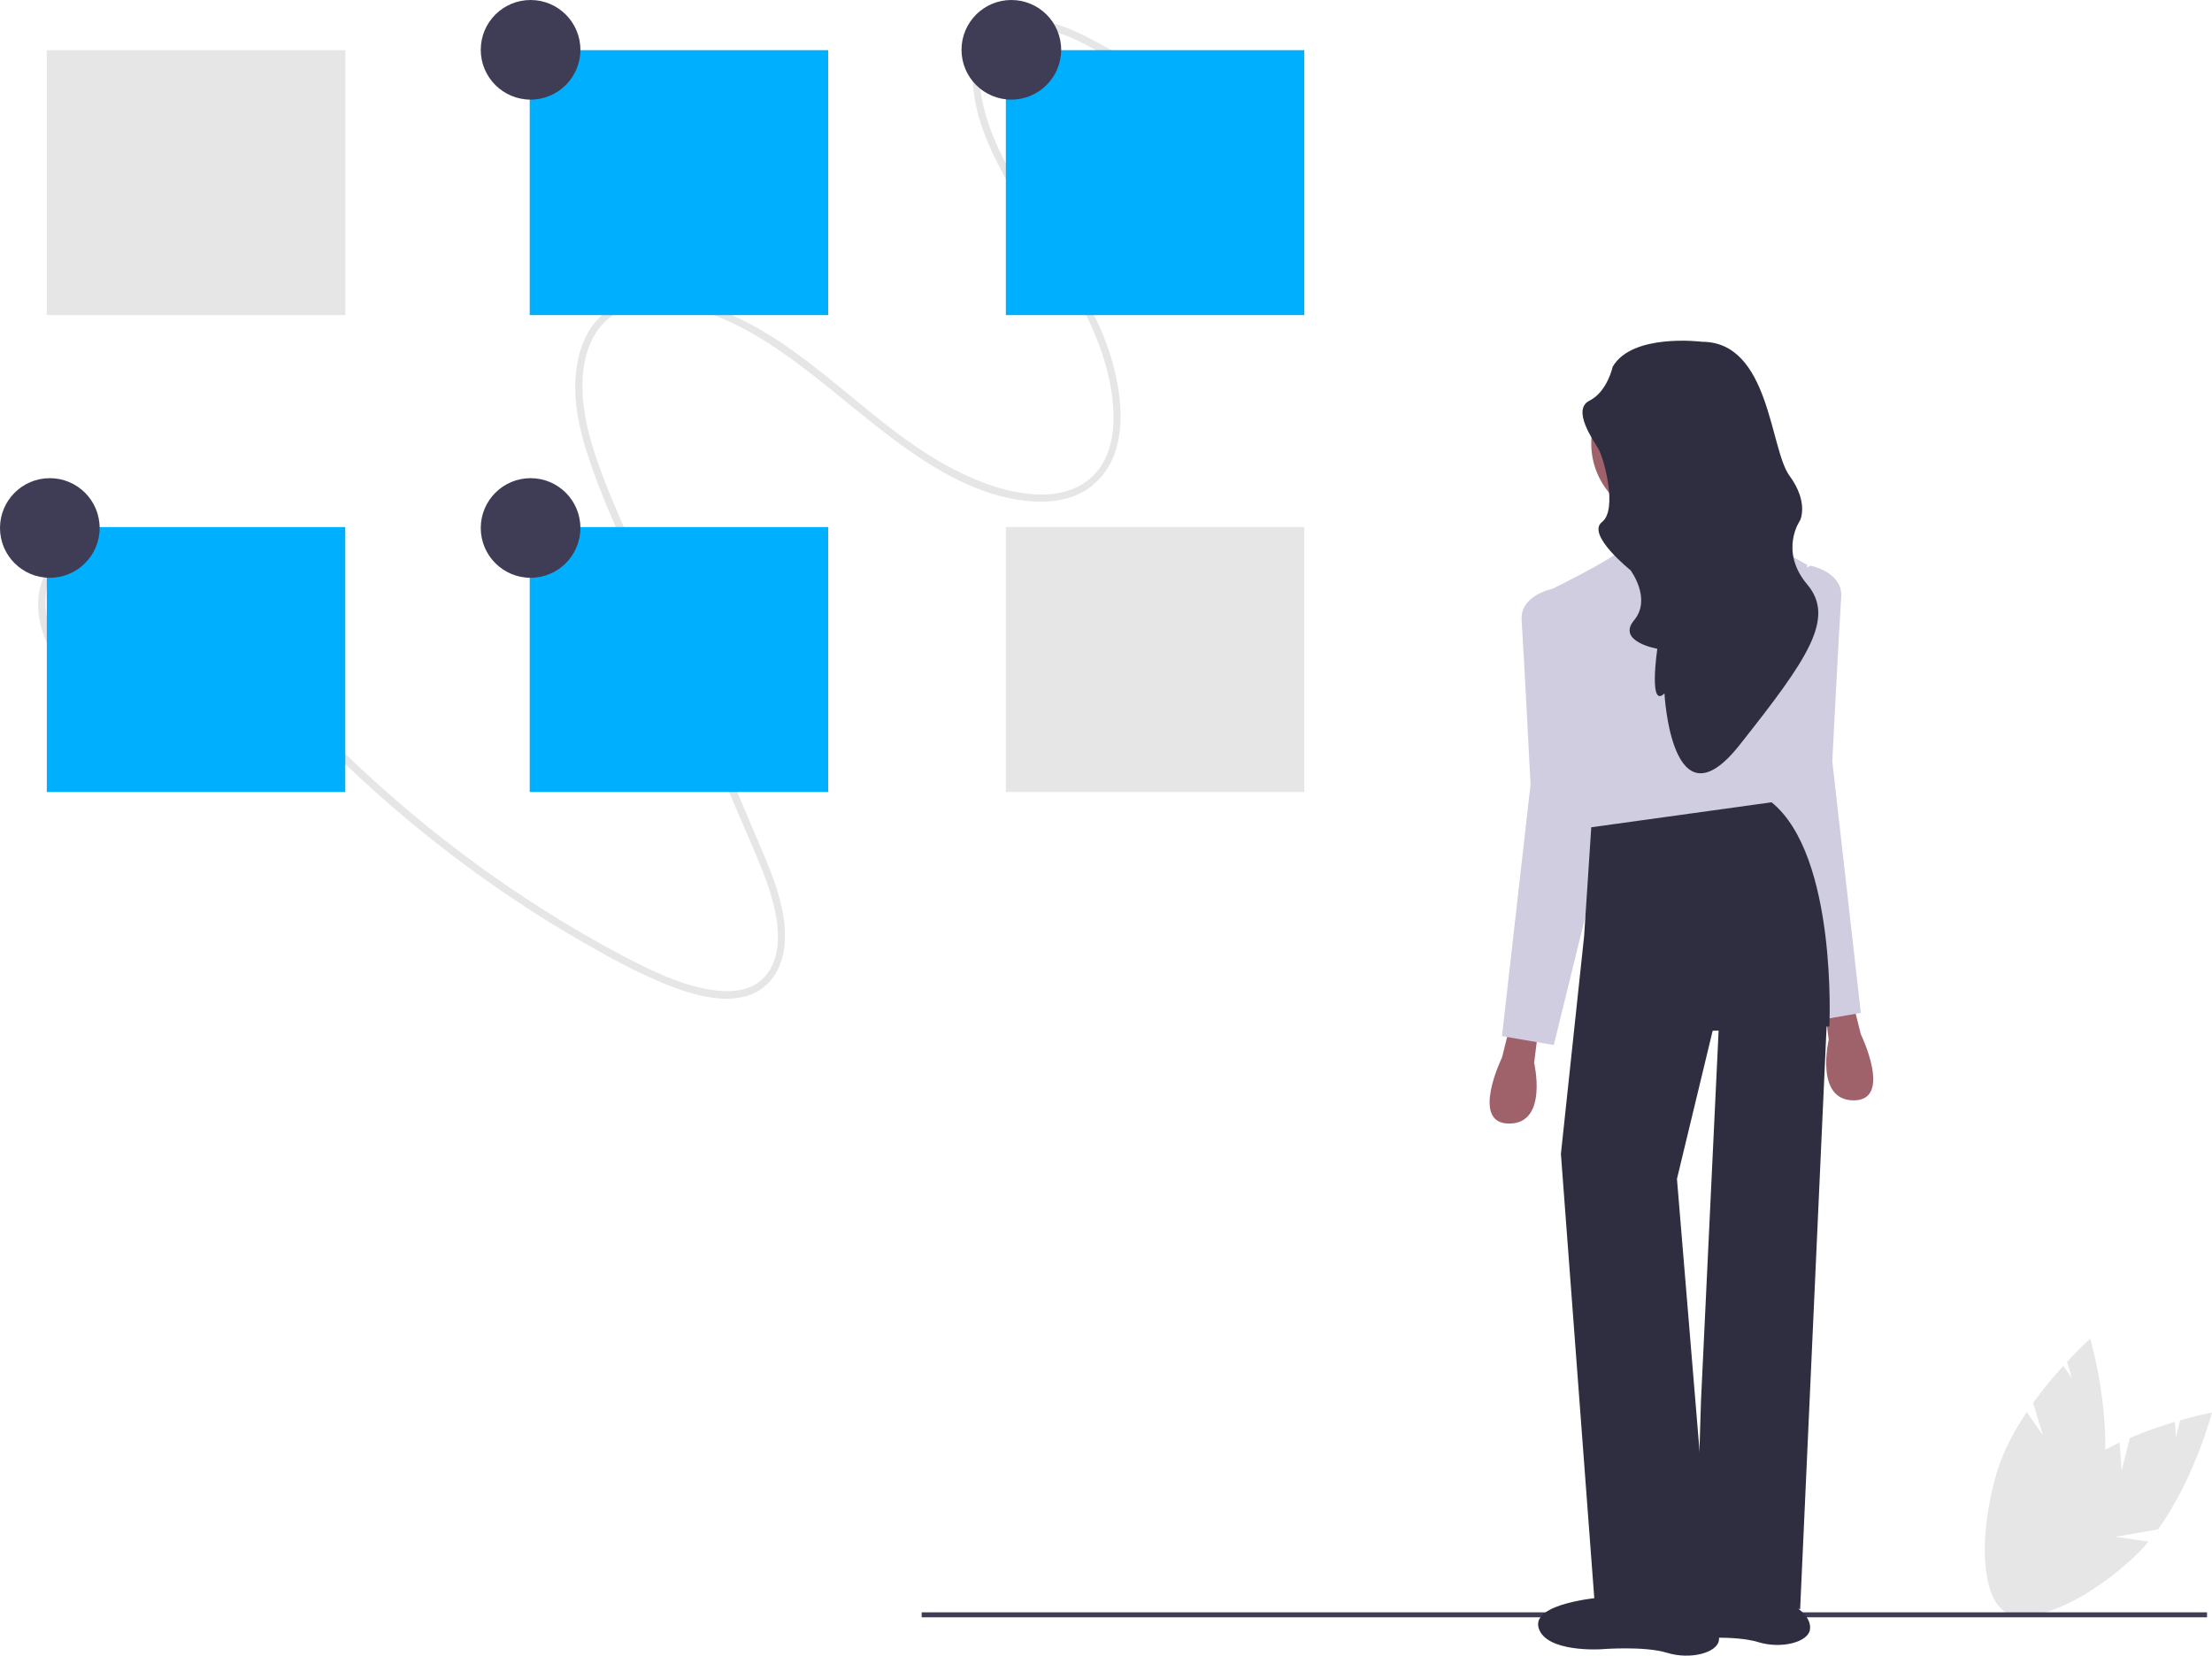
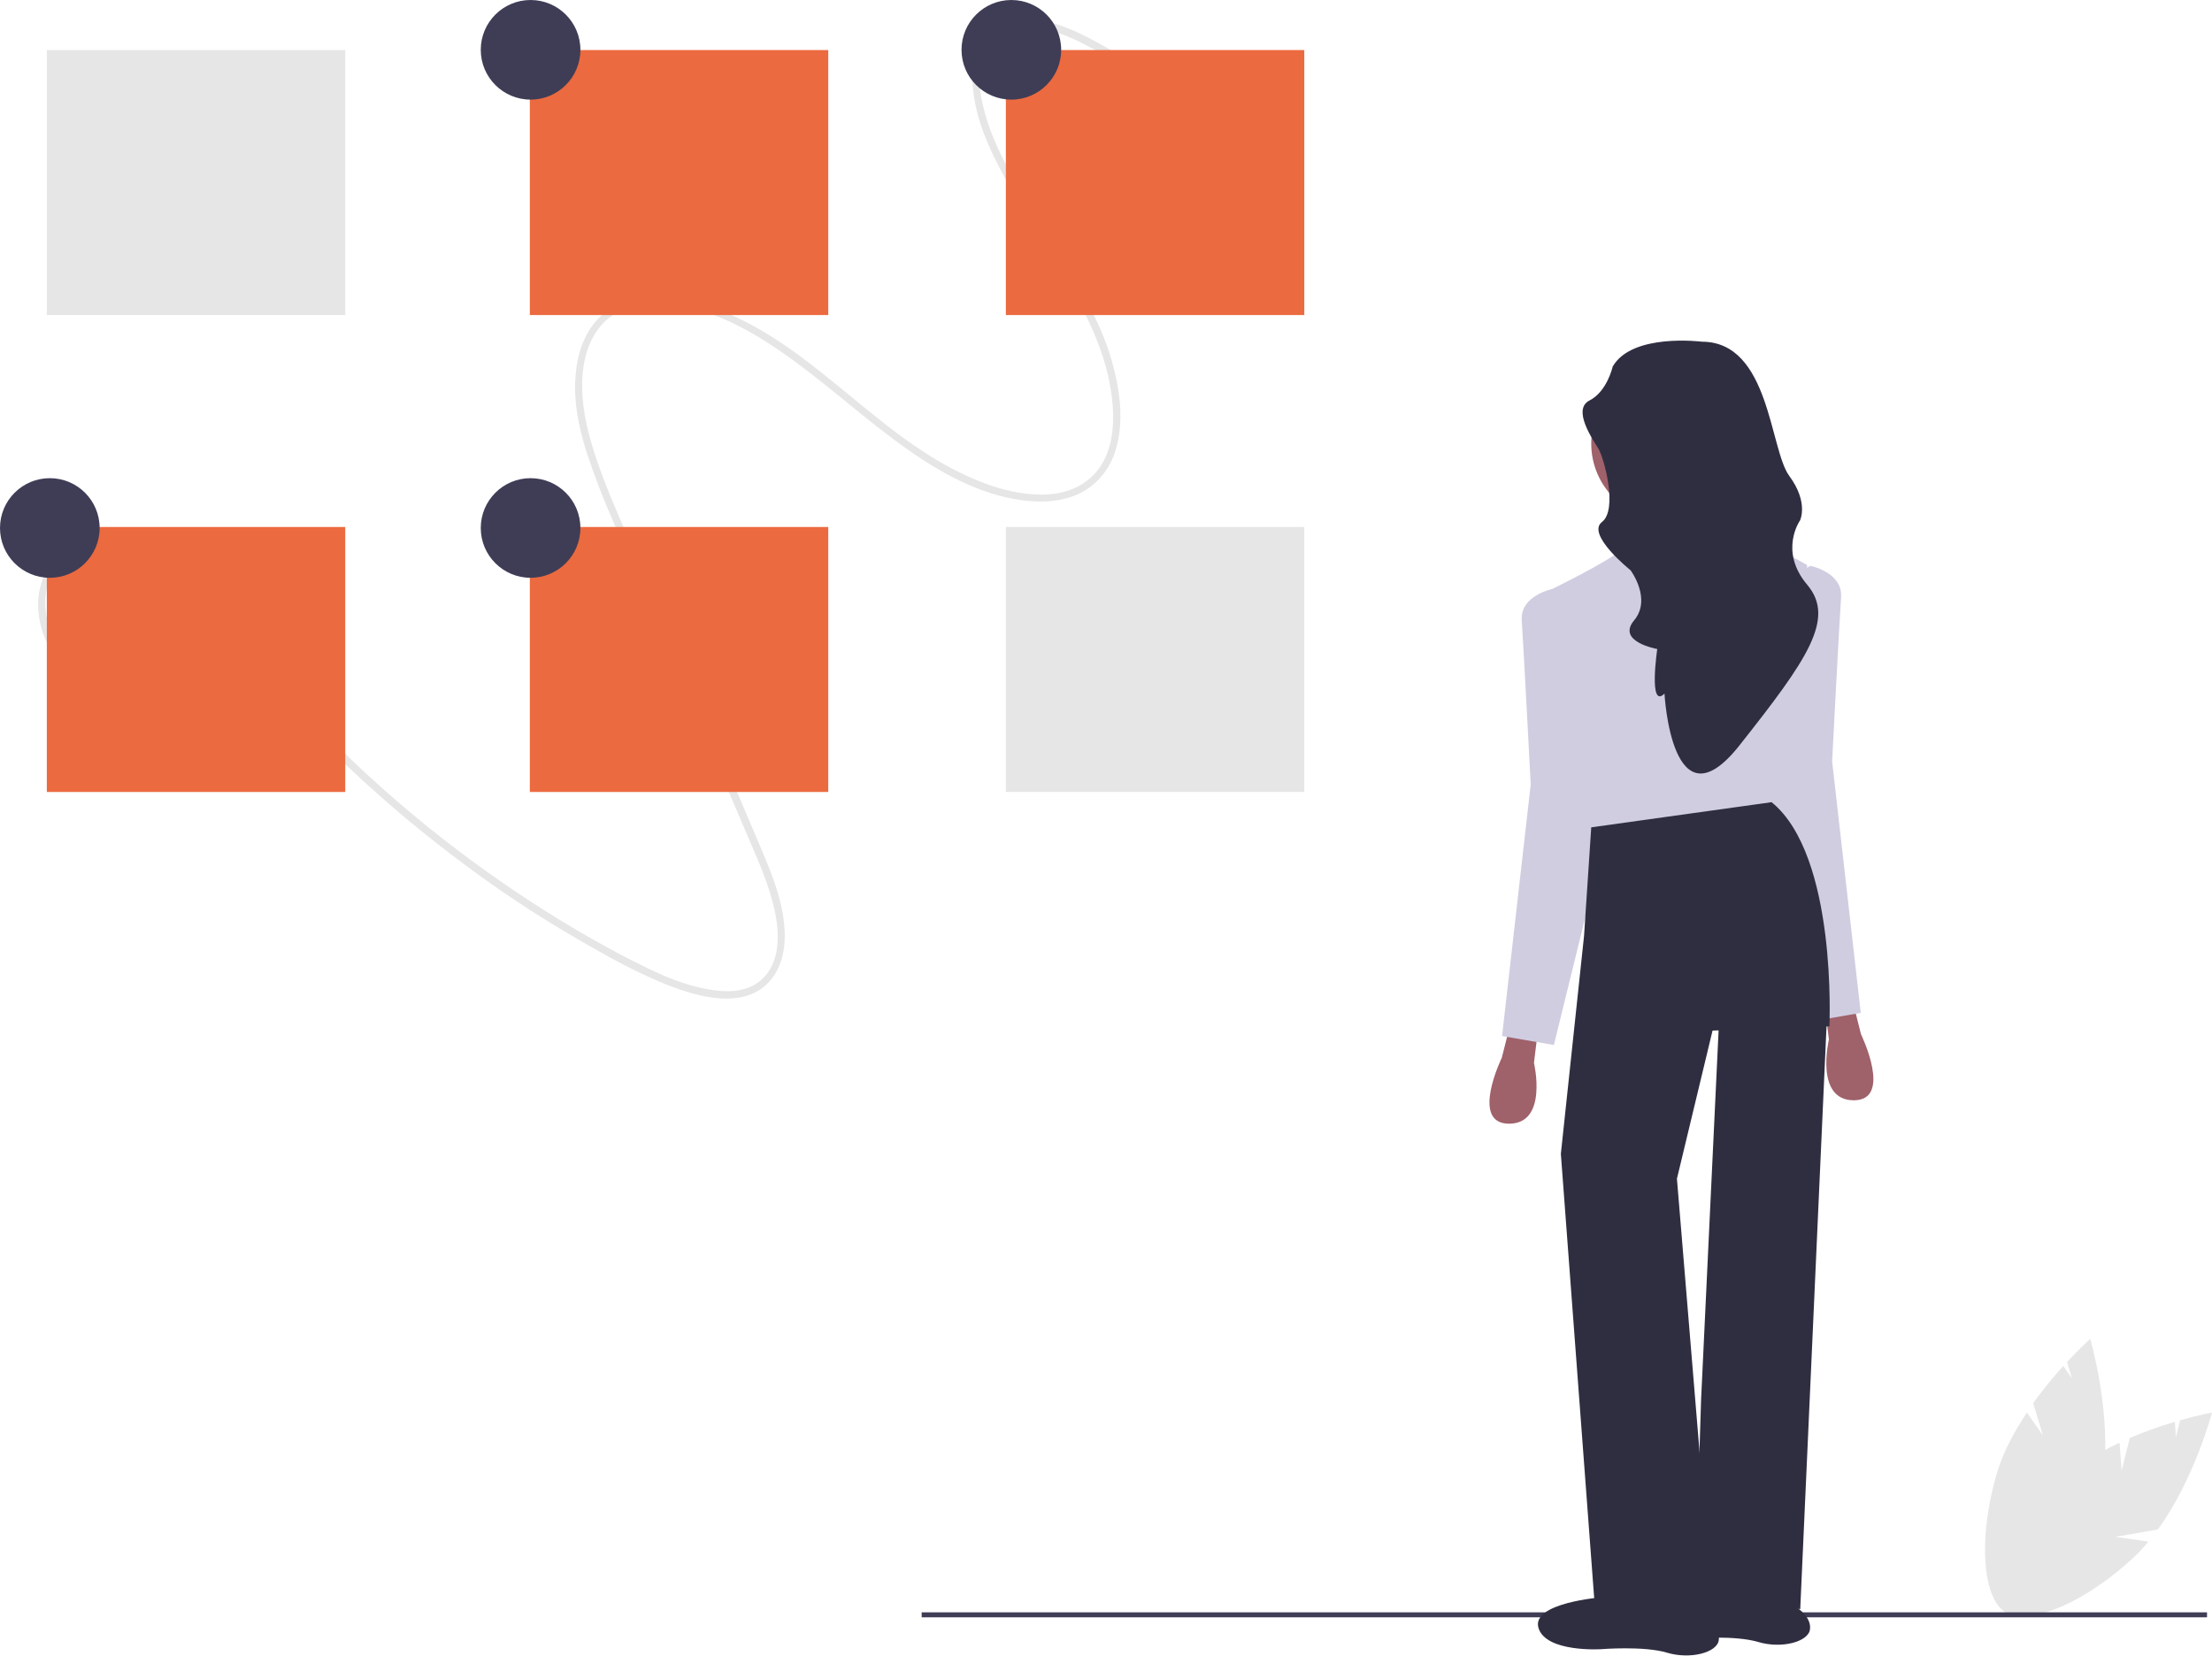
- <svg xmlns="http://www.w3.org/2000/svg" id="b511d523-d0bd-4630-9f8f-4ef2adb48046" data-name="Layer 1" width="888" height="664.795" viewBox="0 0 888 664.795">
-   <path d="M1007.716,708.095l3.323-13.106a170.183,170.183,0,0,1,18.055-6.478l.42,6.091,1.701-6.71c7.609-2.173,12.785-3.13,12.785-3.13s-6.992,26.589-21.657,46.916L1005.254,734.68l13.275,1.914a68.851,68.851,0,0,1-5.938,6.293c-21.334,19.802-45.096,28.888-53.074,20.293s2.849-31.616,24.183-51.418c6.614-6.139,14.922-11.065,23.239-14.943Z" transform="translate(-156 -117.6023)" fill="#e6e6e6" />
-   <path d="M976.113,693.862l-3.93-12.937a170.184,170.184,0,0,1,12.108-14.878l3.508,4.997-2.012-6.624c5.391-5.793,9.327-9.288,9.327-9.288s7.758,26.375,5.711,51.357l-13.077,11.403,12.354-5.224a68.85,68.85,0,0,1-1.831,8.457c-8.027,27.979-23.672,48.04-34.944,44.806s-13.903-28.537-5.876-56.517c2.488-8.674,7.054-17.186,12.169-24.804Z" transform="translate(-156 -117.6023)" fill="#e6e6e6" />
-   <rect x="370" y="647.398" width="516" height="2" fill="#3f3d56" />
-   <path d="M180.218,378.977c-6.984-10.367-9.987-28.78,3.002-37.855,6.442-4.5,14.262-3.951,21.032-1.971,9.365,2.739,17.692,8.323,24.895,14.571,8.309,7.206,15.422,15.655,22.436,24.106,6.924,8.344,13.942,16.59,21.303,24.543a503.432,503.432,0,0,0,46.375,44.094,499.577,499.577,0,0,0,50.54,37.186q13.113,8.426,26.787,15.993a238.92,238.92,0,0,0,26.213,12.996c11.964,4.811,32.465,11.535,43.074-1.962,5.626-7.156,5.907-16.866,4.637-25.022-1.536-9.862-5.408-19.064-9.224-28.054-17.748-41.813-35.703-83.525-53.555-125.286-4.167-9.747-8.458-19.456-11.919-29.529-3.24-9.431-5.938-19.375-6.002-29.646-.056-8.972,1.893-19.096,8.718-26.006,5.66-5.731,13.59-7.628,21.058-7.585,18.488.108,35.859,9.518,50.218,19.437,17.84,12.323,33.597,27.293,51.368,39.708,14.349,10.025,31.224,19.11,49.537,20.26,7.021.441,14.473-.495,20.869-4.331a28.851,28.851,0,0,0,12.481-16.791c2.398-8.069,2.098-16.593.827-24.546a101.375,101.375,0,0,0-8.568-26.874c-8.658-18.501-20.489-35.08-30.677-52.639-4.996-8.611-9.876-17.486-12.99-27.091-2.638-8.137-4.784-17.768-2.178-26.591,5.378-18.203,27.242-11.353,38.328-6.099a177.486,177.486,0,0,1,21.666,12.618c1.49.984,2.938-1.627,1.456-2.607a170.438,170.438,0,0,0-22.835-13.162c-6.758-3.092-14.198-5.79-21.95-5.642-6.511.125-13.074,2.852-16.896,8.678-4.522,6.893-4.21,15.804-2.993,23.199,1.609,9.779,5.451,18.813,9.882,27.408,4.666,9.053,9.99,17.708,15.345,26.325,10.702,17.219,22.426,34.638,27.763,54.74,3.734,14.062,6.093,36.025-9.105,46.06-6.746,4.455-15.013,5.099-22.477,4.26-9.021-1.014-17.614-4.012-25.639-7.779-37.421-17.563-62.349-54.031-102.243-67.518-13.564-4.585-32.546-7.513-44.483,4.886-6.201,6.441-8.688,15.384-9.246,23.788-.669,10.065,1.432,19.97,4.287,29.291a289.751,289.751,0,0,0,11.038,28.738q6.709,15.719,13.435,31.429l27.183,63.589,13.506,31.594c4.122,9.643,8.54,19.333,10.689,29.786,1.759,8.559,2.258,20.337-5.281,27.223-5.987,5.468-14.735,5.215-21.744,3.945-9.076-1.644-17.614-5.238-25.741-9.203-9.373-4.573-18.498-9.646-27.456-14.923a485.73,485.73,0,0,1-52.984-36.179,504.95,504.95,0,0,1-48.045-42.848q-11.439-11.594-22.108-23.927c-7.329-8.477-14.212-17.356-21.803-25.599-6.866-7.456-14.383-14.367-23.122-19.626-7.297-4.391-15.923-8.062-24.897-7.773a22.568,22.568,0,0,0-16.572,7.952,27.833,27.833,0,0,0-6.144,17.628,35.866,35.866,0,0,0,6.402,20.223c.998,1.481,3.528-.104,2.526-1.591Z" transform="translate(-156 -117.6023)" fill="#e6e6e6" />
-   <rect x="18.795" y="20.137" width="119.819" height="106.387" fill="#e6e6e6" />
-   <rect x="18.795" y="211.633" width="119.819" height="106.387" fill="#00b0ff" />
-   <rect x="403.795" y="20.137" width="119.819" height="106.387" fill="#00b0ff" />
-   <rect x="403.795" y="211.633" width="119.819" height="106.387" fill="#e6e6e6" />
-   <rect x="212.655" y="20.137" width="119.819" height="106.387" fill="#00b0ff" />
-   <rect x="212.655" y="211.633" width="119.819" height="106.387" fill="#00b0ff" />
-   <circle cx="213" cy="20" r="20" fill="#3f3d56" />
-   <circle cx="406" cy="20" r="20" fill="#3f3d56" />
-   <circle cx="20" cy="212" r="20" fill="#3f3d56" />
-   <circle cx="213" cy="212" r="20" fill="#3f3d56" />
-   <path d="M835.3,754.74s-27.952,2.15-25.085,12.184,25.085,8.601,25.085,8.601,17.201-1.433,26.518,1.433,20.068,0,20.785-5.017-5.017-8.601-5.017-8.601l-3.584-7.167Z" transform="translate(-156 -117.6023)" fill="#2f2e41" />
-   <path d="M761.837,530.767l-2.867,11.467S746.069,568.753,761.837,568.753s10.034-24.368,10.034-24.368l1.433-11.467Z" transform="translate(-156 -117.6023)" fill="#9f616a" />
-   <path d="M900.163,521.45l2.867,11.467s12.901,26.518-2.867,26.518-10.034-24.368-10.034-24.368l-1.433-11.467Z" transform="translate(-156 -117.6023)" fill="#9f616a" />
-   <circle cx="669.625" cy="178.082" r="30.819" fill="#9f616a" />
-   <path d="M816.307,319.336s3.584,16.484,1.433,24.368,44.436-1.433,44.436-1.433-16.484-27.235-15.768-27.952Z" transform="translate(-156 -117.6023)" fill="#9f616a" />
-   <path d="M823.474,337.971s-12.901-3.584-17.201.717S776.888,355.172,776.888,355.172l17.201,105.357,74.538-16.484,12.901-99.623s-20.324-11.918-23.78-9.543S823.474,337.971,823.474,337.971Z" transform="translate(-156 -117.6023)" fill="#d0cde1" />
-   <path d="M782.622,355.888l-3.44-1.845s-13.044,2.562-12.328,12.596,3.584,65.938,3.584,65.938L758.97,533.634l20.785,3.584L800.54,452.645Z" transform="translate(-156 -117.6023)" fill="#d0cde1" />
-   <path d="M879.378,346.571l3.44-1.845s13.044,2.562,12.328,12.596-3.584,65.938-3.584,65.938l11.467,101.057L882.245,527.9l-20.785-84.572Z" transform="translate(-156 -117.6023)" fill="#d0cde1" />
-   <path d="M794.806,449.778,791.939,493.498l-9.317,87.439,13.618,181.329,47.303,1.433L829.208,590.971l14.334-59.487,46.855-1.735s3.316-68.503-23.203-90.004Z" transform="translate(-156 -117.6023)" fill="#2f2e41" />
-   <polygon points="690.409 403.847 682.884 561.883 680.375 641.797 722.662 646.097 733.331 411.08 716.928 394.53 690.409 403.847" fill="#2f2e41" />
-   <path d="M839.242,254.832s-27.952-3.584-35.836,10.034c0,0-2.15,10.034-9.317,13.618s1.433,15.768,3.584,19.351,7.884,24.368,1.433,29.385,11.467,19.351,11.467,19.351,8.601,11.467,1.433,20.068,9.317,11.467,9.317,11.467-3.584,24.368,2.867,17.918c0,0,2.867,55.187,30.102,20.785s38.703-50.887,27.235-64.504-2.867-25.802-2.867-25.802,3.584-7.167-4.3-17.918S866.477,254.832,839.242,254.832Z" transform="translate(-156 -117.6023)" fill="#2f2e41" />
-   <path d="M798.748,759.041s-27.952,2.15-25.085,12.184,25.085,8.601,25.085,8.601,17.201-1.433,26.518,1.433,20.068,0,20.785-5.017-5.017-8.601-5.017-8.601l-3.584-7.167Z" transform="translate(-156 -117.6023)" fill="#2f2e41" />
+ <svg xmlns="http://www.w3.org/2000/svg" version="1.1" id="b511d523-d0bd-4630-9f8f-4ef2adb48046" x="0px" y="0px" viewBox="0 0 888 664.8" style="enable-background:new 0 0 888 664.8;" xml:space="preserve">
+   <style type="text/css">
+ 	.st0{fill:#E6E6E6;}
+ 	.st1{fill:#3F3D56;}
+ 	.st2{fill:#EC6A3F;}
+ 	.st3{fill:#2F2E41;}
+ 	.st4{fill:#9F616A;}
+ 	.st5{fill:#D0CDE1;}
+ </style>
+   <path class="st0" d="M851.7,590.5l3.3-13.1c5.9-2.5,11.9-4.7,18.1-6.5l0.4,6.1l1.7-6.7c7.6-2.2,12.8-3.1,12.8-3.1s-7,26.6-21.7,46.9  l-17.1,3l13.3,1.9c-1.8,2.2-3.8,4.3-5.9,6.3c-21.3,19.8-45.1,28.9-53.1,20.3s2.8-31.6,24.2-51.4c6.6-6.1,14.9-11.1,23.2-14.9  L851.7,590.5z" />
+   <path class="st0" d="M820.1,576.3l-3.9-12.9c3.8-5.2,7.8-10.2,12.1-14.9l3.5,5l-2-6.6c5.4-5.8,9.3-9.3,9.3-9.3s7.8,26.4,5.7,51.4  l-13.1,11.4l12.4-5.2c-0.4,2.9-1,5.7-1.8,8.5c-8,28-23.7,48-34.9,44.8s-13.9-28.5-5.9-56.5c2.5-8.7,7.1-17.2,12.2-24.8L820.1,576.3z  " />
+   <rect x="370" y="647.4" class="st1" width="516" height="2" />
+   <path class="st0" d="M24.2,261.4c-7-10.4-10-28.8,3-37.9c6.4-4.5,14.3-4,21-2c9.4,2.7,17.7,8.3,24.9,14.6  c8.3,7.2,15.4,15.7,22.4,24.1c6.9,8.3,13.9,16.6,21.3,24.5c14.5,15.7,30,30.4,46.4,44.1c16.1,13.4,32.9,25.9,50.5,37.2  c8.7,5.6,17.7,10.9,26.8,16c8.5,4.9,17.2,9.2,26.2,13c12,4.8,32.5,11.5,43.1-2c5.6-7.2,5.9-16.9,4.6-25c-1.5-9.9-5.4-19.1-9.2-28.1  c-17.7-41.8-35.7-83.5-53.6-125.3c-4.2-9.7-8.5-19.5-11.9-29.5c-3.2-9.4-5.9-19.4-6-29.6c-0.1-9,1.9-19.1,8.7-26  c5.7-5.7,13.6-7.6,21.1-7.6c18.5,0.1,35.9,9.5,50.2,19.4c17.8,12.3,33.6,27.3,51.4,39.7c14.3,10,31.2,19.1,49.5,20.3  c7,0.4,14.5-0.5,20.9-4.3c6.1-3.8,10.6-9.8,12.5-16.8c2.4-8.1,2.1-16.6,0.8-24.5c-1.6-9.3-4.5-18.4-8.6-26.9  c-8.7-18.5-20.5-35.1-30.7-52.6c-5-8.6-9.9-17.5-13-27.1c-2.6-8.1-4.8-17.8-2.2-26.6c5.4-18.2,27.2-11.4,38.3-6.1  c7.5,3.7,14.8,7.9,21.7,12.6c1.5,1,2.9-1.6,1.5-2.6c-7.3-5-14.9-9.4-22.8-13.2c-6.8-3.1-14.2-5.8-22-5.6c-6.5,0.1-13.1,2.9-16.9,8.7  c-4.5,6.9-4.2,15.8-3,23.2c1.6,9.8,5.5,18.8,9.9,27.4c4.7,9.1,10,17.7,15.3,26.3c10.7,17.2,22.4,34.6,27.8,54.7  c3.7,14.1,6.1,36-9.1,46.1c-6.7,4.5-15,5.1-22.5,4.3c-9-1-17.6-4-25.6-7.8c-37.4-17.6-62.3-54-102.2-67.5  c-13.6-4.6-32.5-7.5-44.5,4.9c-6.2,6.4-8.7,15.4-9.2,23.8c-0.7,10.1,1.4,20,4.3,29.3c3.2,9.8,6.9,19.4,11,28.7  c4.5,10.5,9,21,13.4,31.4l27.2,63.6l13.5,31.6c4.1,9.6,8.5,19.3,10.7,29.8c1.8,8.6,2.3,20.3-5.3,27.2c-6,5.5-14.7,5.2-21.7,3.9  c-9.1-1.6-17.6-5.2-25.7-9.2c-9.4-4.6-18.5-9.6-27.5-14.9c-18.4-10.9-36.1-23-53-36.2c-16.9-13.2-33-27.6-48-42.8  c-7.6-7.7-15-15.7-22.1-23.9c-7.3-8.5-14.2-17.4-21.8-25.6c-6.9-7.5-14.4-14.4-23.1-19.6c-7.3-4.4-15.9-8.1-24.9-7.8  c-6.4,0.2-12.4,3.1-16.6,8c-4,5-6.2,11.2-6.1,17.6c0,7.2,2.3,14.3,6.4,20.2C22.7,264.4,25.2,262.9,24.2,261.4L24.2,261.4z" />
+   <rect x="18.8" y="20.1" class="st0" width="119.8" height="106.4" />
+   <rect x="18.8" y="211.6" class="st2" width="119.8" height="106.4" />
+   <rect x="403.8" y="20.1" class="st2" width="119.8" height="106.4" />
+   <rect x="403.8" y="211.6" class="st0" width="119.8" height="106.4" />
+   <rect x="212.7" y="20.1" class="st2" width="119.8" height="106.4" />
+   <rect x="212.7" y="211.6" class="st2" width="119.8" height="106.4" />
+   <circle class="st1" cx="213" cy="20" r="20" />
+   <circle class="st1" cx="406" cy="20" r="20" />
+   <circle class="st1" cx="20" cy="212" r="20" />
+   <circle class="st1" cx="213" cy="212" r="20" />
+   <path class="st3" d="M679.3,637.1c0,0-28,2.2-25.1,12.2s25.1,8.6,25.1,8.6s17.2-1.4,26.5,1.4s20.1,0,20.8-5s-5-8.6-5-8.6l-3.6-7.2  L679.3,637.1z" />
+   <path class="st4" d="M605.8,413.2l-2.9,11.5c0,0-12.9,26.5,2.9,26.5s10-24.4,10-24.4l1.4-11.5L605.8,413.2z" />
+   <path class="st4" d="M744.2,403.8l2.9,11.5c0,0,12.9,26.5-2.9,26.5s-10-24.4-10-24.4l-1.4-11.5L744.2,403.8z" />
+   <circle class="st4" cx="669.6" cy="178.1" r="30.8" />
+   <path class="st4" d="M660.3,201.7c0,0,3.6,16.5,1.4,24.4s44.4-1.4,44.4-1.4s-16.5-27.2-15.8-28L660.3,201.7z" />
+   <path class="st5" d="M667.5,220.4c0,0-12.9-3.6-17.2,0.7s-29.4,16.5-29.4,16.5l17.2,105.4l74.5-16.5l12.9-99.6  c0,0-20.3-11.9-23.8-9.5S667.5,220.4,667.5,220.4z" />
+   <path class="st5" d="M626.6,238.3l-3.4-1.8c0,0-13,2.6-12.3,12.6c0.7,10,3.6,65.9,3.6,65.9L603,416l20.8,3.6l20.8-84.6L626.6,238.3z  " />
+   <path class="st5" d="M723.4,229l3.4-1.8c0,0,13,2.6,12.3,12.6s-3.6,65.9-3.6,65.9L747,406.7l-20.8,3.6l-20.8-84.6L723.4,229z" />
+   <path class="st3" d="M638.8,332.2l-2.9,43.7l-9.3,87.4l13.6,181.3l47.3,1.4l-14.3-172.7l14.3-59.5l46.9-1.7c0,0,3.3-68.5-23.2-90  L638.8,332.2z" />
+   <polygon class="st3" points="690.4,403.8 682.9,561.9 680.4,641.8 722.7,646.1 733.3,411.1 716.9,394.5 " />
+   <path class="st3" d="M683.2,137.2c0,0-28-3.6-35.8,10c0,0-2.2,10-9.3,13.6s1.4,15.8,3.6,19.4s7.9,24.4,1.4,29.4s11.5,19.4,11.5,19.4  s8.6,11.5,1.4,20.1c-7.2,8.6,9.3,11.5,9.3,11.5s-3.6,24.4,2.9,17.9c0,0,2.9,55.2,30.1,20.8s38.7-50.9,27.2-64.5s-2.9-25.8-2.9-25.8  s3.6-7.2-4.3-17.9S710.5,137.2,683.2,137.2z" />
+   <path class="st3" d="M642.7,641.4c0,0-28,2.2-25.1,12.2s25.1,8.6,25.1,8.6s17.2-1.4,26.5,1.4s20.1,0,20.8-5s-5-8.6-5-8.6l-3.6-7.2  L642.7,641.4z" />
</svg>
